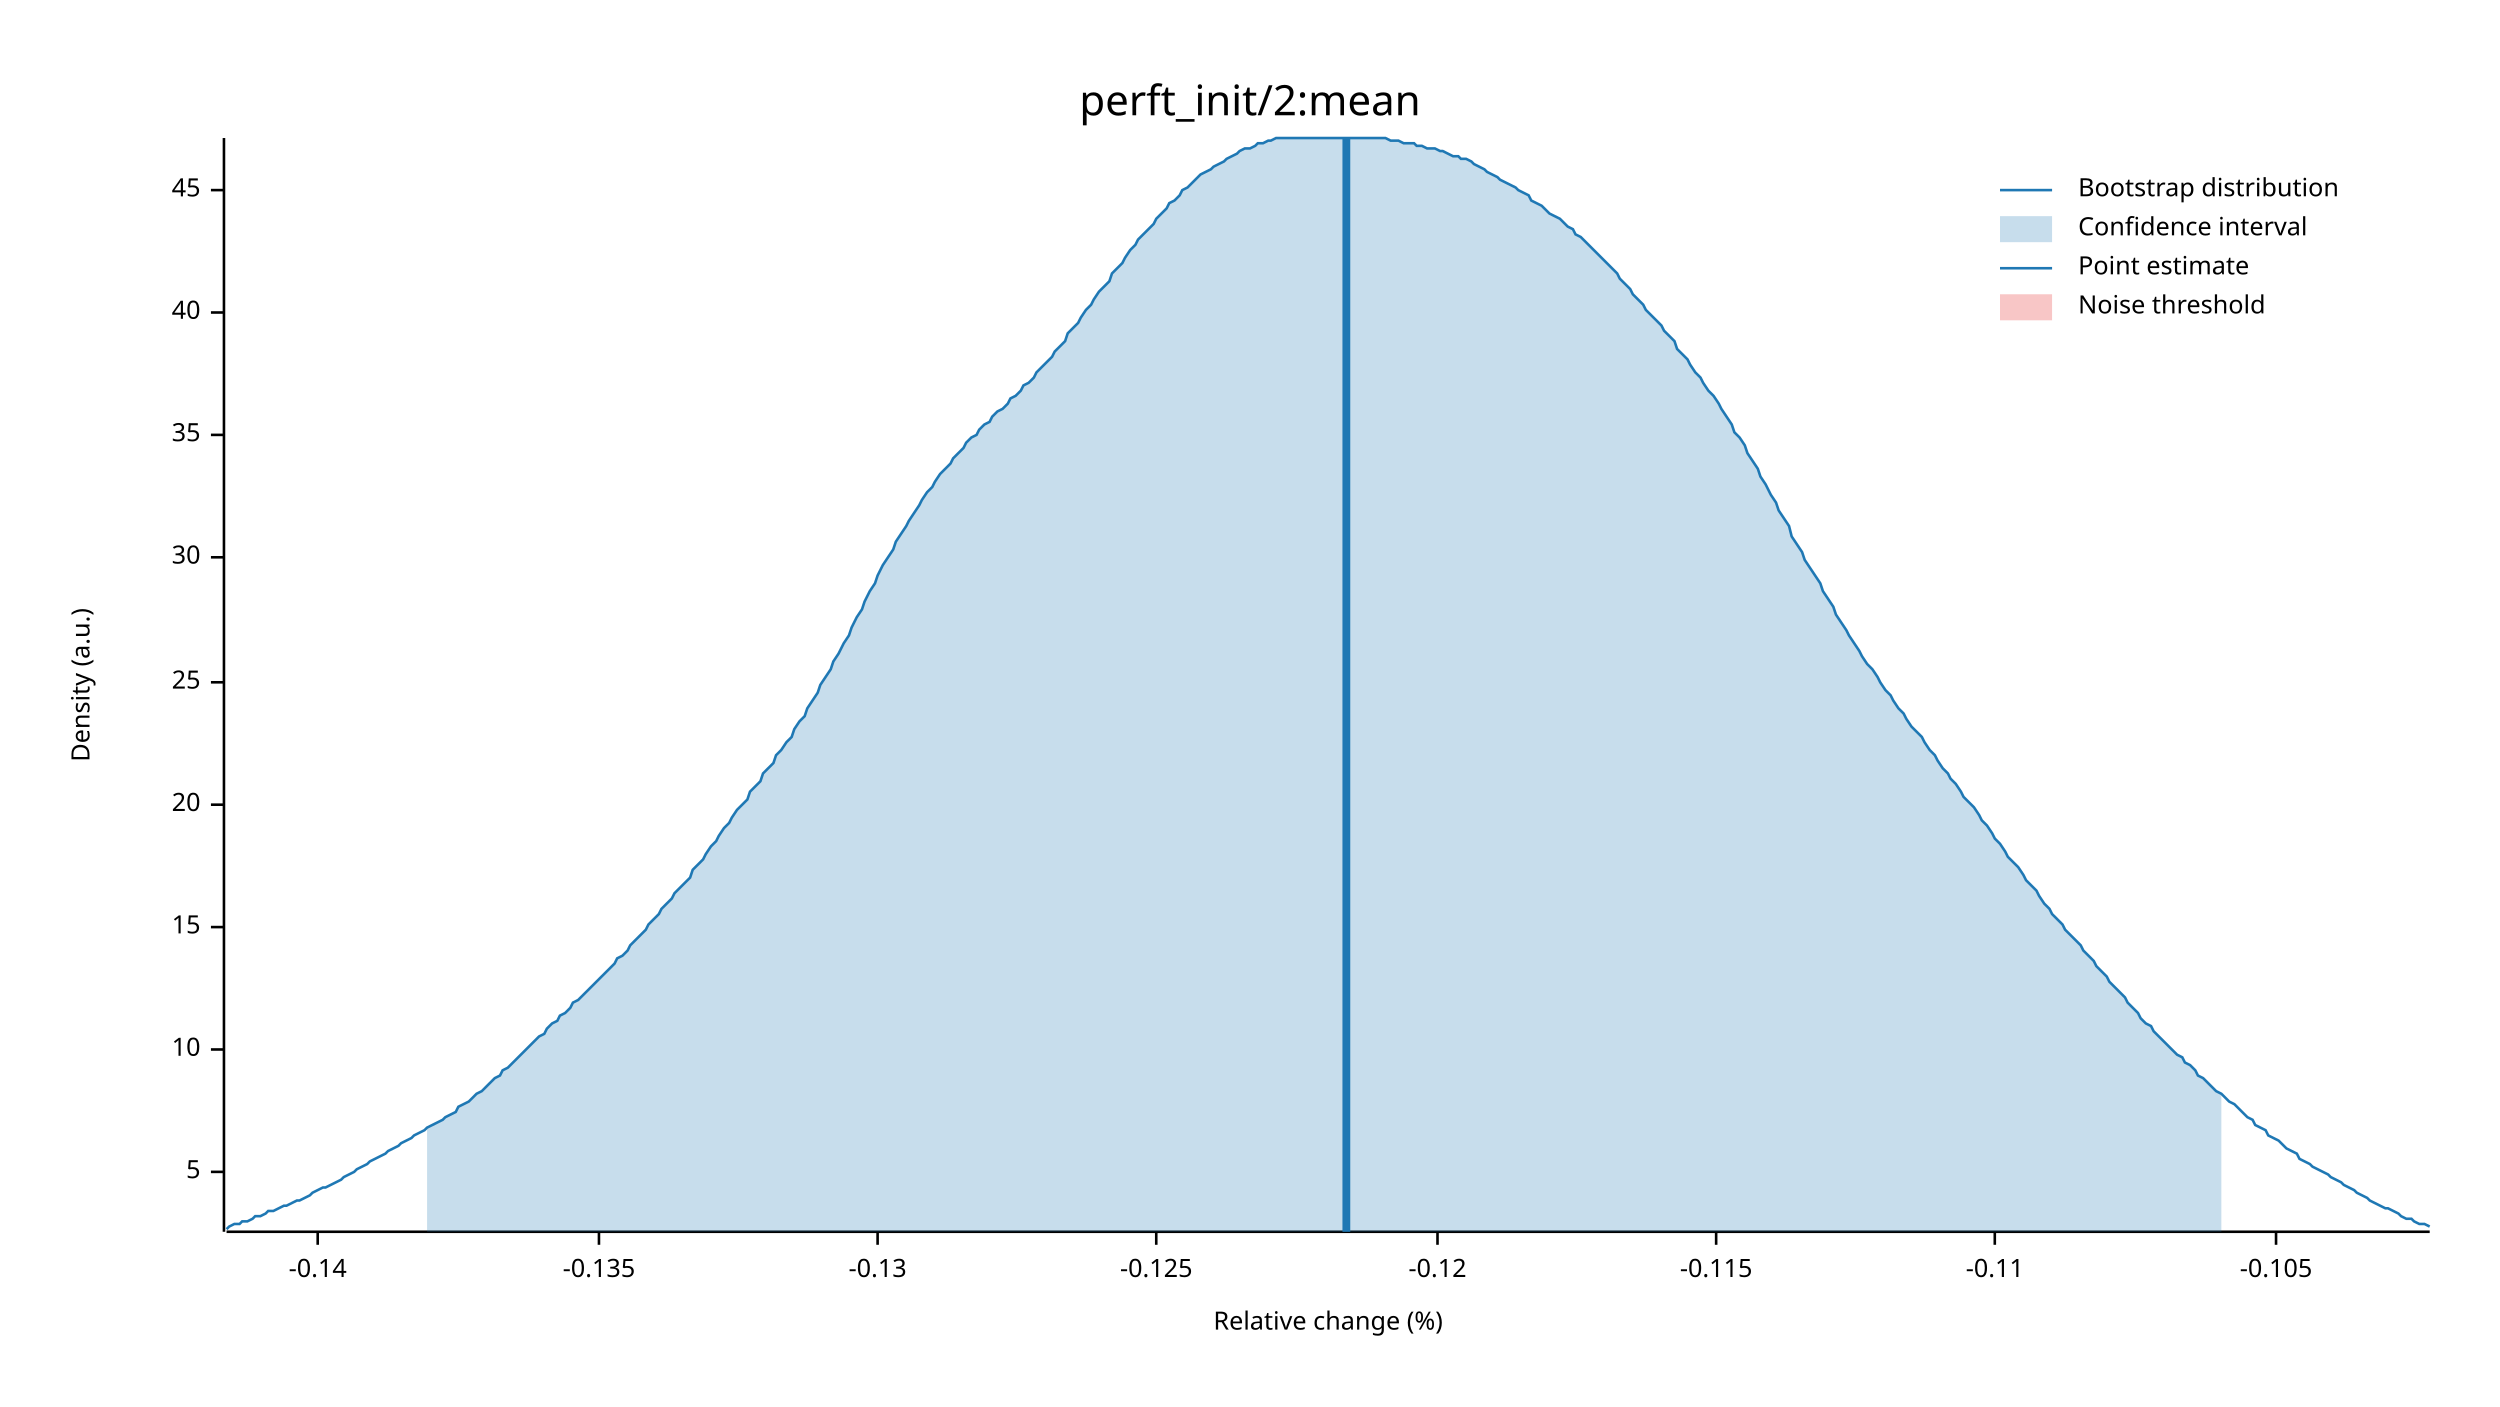
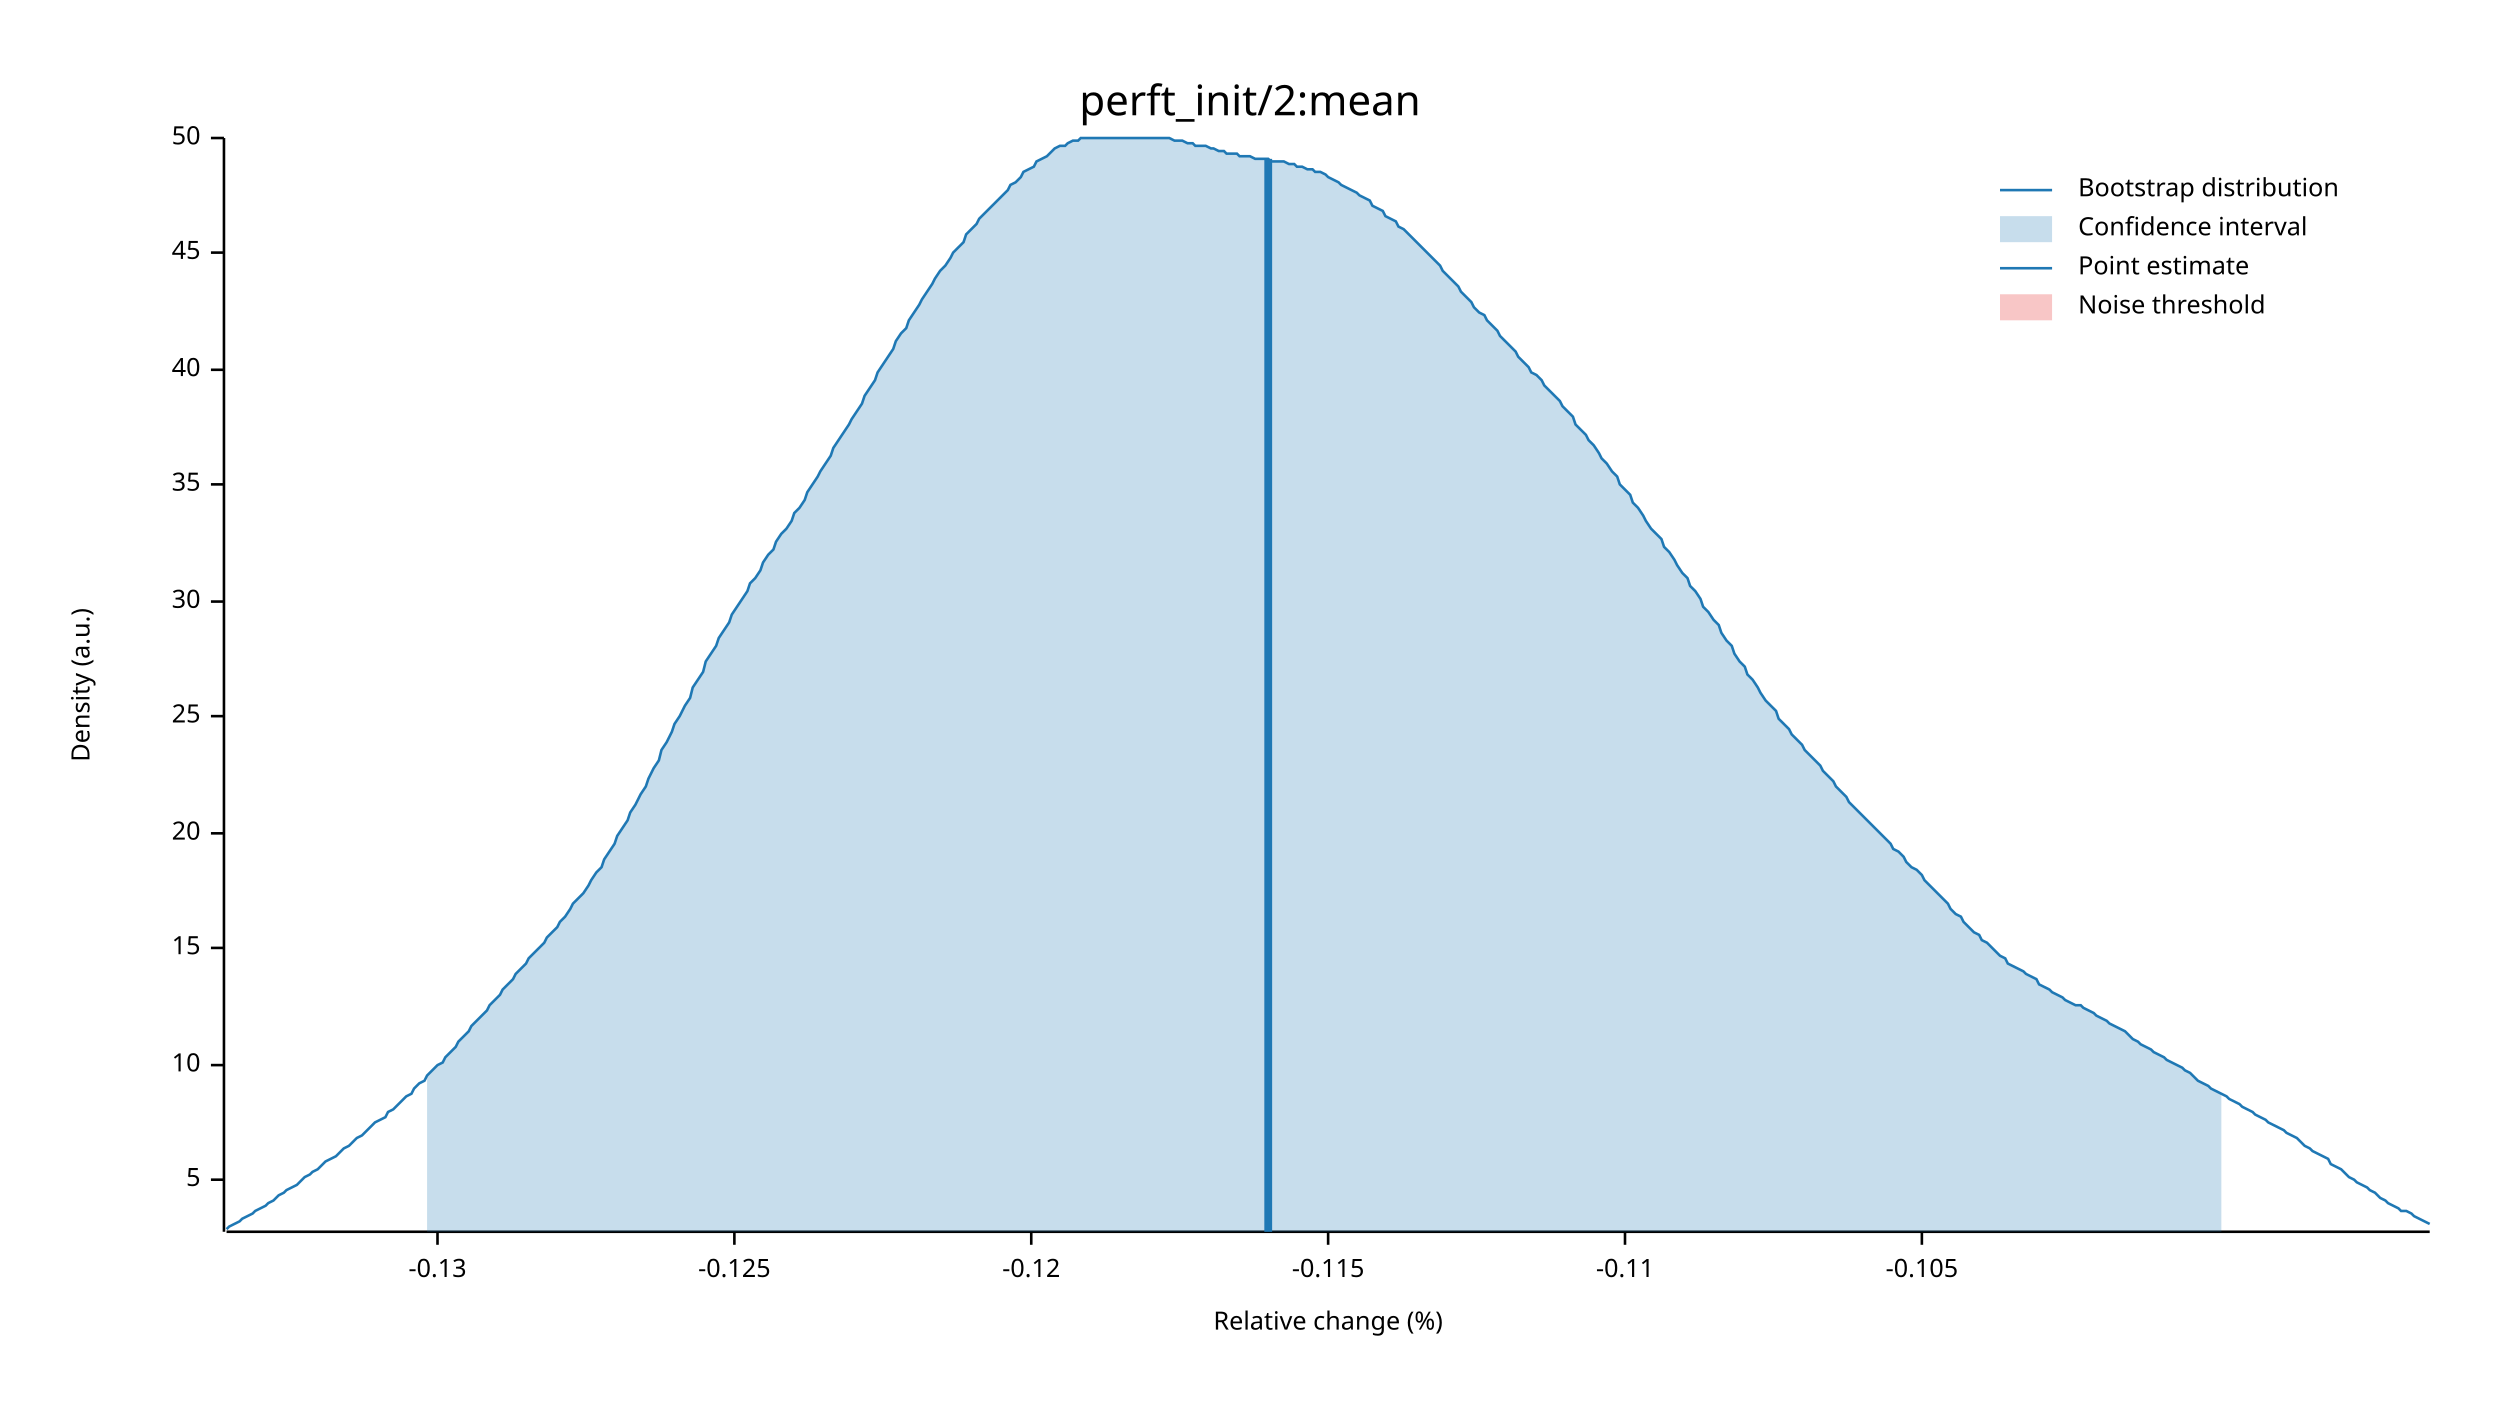
<svg xmlns="http://www.w3.org/2000/svg" width="960" height="540" viewBox="0 0 960 540">
  <text x="480" y="32" dy="0.76em" text-anchor="middle" font-family="sans-serif" font-size="16.129" opacity="1" fill="#000000">
perft_init/2:mean
</text>
  <text x="27" y="263" dy="0.76em" text-anchor="middle" font-family="sans-serif" font-size="9.677" opacity="1" fill="#000000" transform="rotate(270, 27, 263)">
Density (a.u.)
</text>
  <text x="510" y="513" dy="-0.5ex" text-anchor="middle" font-family="sans-serif" font-size="9.677" opacity="1" fill="#000000">
Relative change (%)
</text>
  <polyline fill="none" opacity="1" stroke="#000000" stroke-width="1" points="86,53 86,473 " />
-   <text x="77" y="450" dy="0.5ex" text-anchor="end" font-family="sans-serif" font-size="9.677" opacity="1" fill="#000000">
+   <text x="77" y="453" dy="0.5ex" text-anchor="end" font-family="sans-serif" font-size="9.677" opacity="1" fill="#000000">
5
</text>
-   <polyline fill="none" opacity="1" stroke="#000000" stroke-width="1" points="81,450 86,450 " />
-   <text x="77" y="403" dy="0.5ex" text-anchor="end" font-family="sans-serif" font-size="9.677" opacity="1" fill="#000000">
+   <polyline fill="none" opacity="1" stroke="#000000" stroke-width="1" points="81,453 86,453 " />
+   <text x="77" y="409" dy="0.5ex" text-anchor="end" font-family="sans-serif" font-size="9.677" opacity="1" fill="#000000">
10
</text>
-   <polyline fill="none" opacity="1" stroke="#000000" stroke-width="1" points="81,403 86,403 " />
-   <text x="77" y="356" dy="0.5ex" text-anchor="end" font-family="sans-serif" font-size="9.677" opacity="1" fill="#000000">
+   <polyline fill="none" opacity="1" stroke="#000000" stroke-width="1" points="81,409 86,409 " />
+   <text x="77" y="364" dy="0.5ex" text-anchor="end" font-family="sans-serif" font-size="9.677" opacity="1" fill="#000000">
15
</text>
-   <polyline fill="none" opacity="1" stroke="#000000" stroke-width="1" points="81,356 86,356 " />
-   <text x="77" y="309" dy="0.5ex" text-anchor="end" font-family="sans-serif" font-size="9.677" opacity="1" fill="#000000">
+   <polyline fill="none" opacity="1" stroke="#000000" stroke-width="1" points="81,364 86,364 " />
+   <text x="77" y="320" dy="0.5ex" text-anchor="end" font-family="sans-serif" font-size="9.677" opacity="1" fill="#000000">
20
</text>
-   <polyline fill="none" opacity="1" stroke="#000000" stroke-width="1" points="81,309 86,309 " />
-   <text x="77" y="262" dy="0.5ex" text-anchor="end" font-family="sans-serif" font-size="9.677" opacity="1" fill="#000000">
+   <polyline fill="none" opacity="1" stroke="#000000" stroke-width="1" points="81,320 86,320 " />
+   <text x="77" y="275" dy="0.5ex" text-anchor="end" font-family="sans-serif" font-size="9.677" opacity="1" fill="#000000">
25
</text>
-   <polyline fill="none" opacity="1" stroke="#000000" stroke-width="1" points="81,262 86,262 " />
-   <text x="77" y="214" dy="0.5ex" text-anchor="end" font-family="sans-serif" font-size="9.677" opacity="1" fill="#000000">
+   <polyline fill="none" opacity="1" stroke="#000000" stroke-width="1" points="81,275 86,275 " />
+   <text x="77" y="231" dy="0.5ex" text-anchor="end" font-family="sans-serif" font-size="9.677" opacity="1" fill="#000000">
30
</text>
-   <polyline fill="none" opacity="1" stroke="#000000" stroke-width="1" points="81,214 86,214 " />
-   <text x="77" y="167" dy="0.5ex" text-anchor="end" font-family="sans-serif" font-size="9.677" opacity="1" fill="#000000">
+   <polyline fill="none" opacity="1" stroke="#000000" stroke-width="1" points="81,231 86,231 " />
+   <text x="77" y="186" dy="0.5ex" text-anchor="end" font-family="sans-serif" font-size="9.677" opacity="1" fill="#000000">
35
</text>
-   <polyline fill="none" opacity="1" stroke="#000000" stroke-width="1" points="81,167 86,167 " />
-   <text x="77" y="120" dy="0.5ex" text-anchor="end" font-family="sans-serif" font-size="9.677" opacity="1" fill="#000000">
+   <polyline fill="none" opacity="1" stroke="#000000" stroke-width="1" points="81,186 86,186 " />
+   <text x="77" y="142" dy="0.5ex" text-anchor="end" font-family="sans-serif" font-size="9.677" opacity="1" fill="#000000">
40
</text>
-   <polyline fill="none" opacity="1" stroke="#000000" stroke-width="1" points="81,120 86,120 " />
-   <text x="77" y="73" dy="0.5ex" text-anchor="end" font-family="sans-serif" font-size="9.677" opacity="1" fill="#000000">
+   <polyline fill="none" opacity="1" stroke="#000000" stroke-width="1" points="81,142 86,142 " />
+   <text x="77" y="97" dy="0.5ex" text-anchor="end" font-family="sans-serif" font-size="9.677" opacity="1" fill="#000000">
45
</text>
-   <polyline fill="none" opacity="1" stroke="#000000" stroke-width="1" points="81,73 86,73 " />
+   <polyline fill="none" opacity="1" stroke="#000000" stroke-width="1" points="81,97 86,97 " />
+   <text x="77" y="53" dy="0.5ex" text-anchor="end" font-family="sans-serif" font-size="9.677" opacity="1" fill="#000000">
+ 50
+ </text>
+   <polyline fill="none" opacity="1" stroke="#000000" stroke-width="1" points="81,53 86,53 " />
  <polyline fill="none" opacity="1" stroke="#000000" stroke-width="1" points="87,473 933,473 " />
-   <text x="122" y="483" dy="0.76em" text-anchor="middle" font-family="sans-serif" font-size="9.677" opacity="1" fill="#000000">
- -0.14
- </text>
-   <polyline fill="none" opacity="1" stroke="#000000" stroke-width="1" points="122,473 122,478 " />
-   <text x="230" y="483" dy="0.76em" text-anchor="middle" font-family="sans-serif" font-size="9.677" opacity="1" fill="#000000">
- -0.135
- </text>
-   <polyline fill="none" opacity="1" stroke="#000000" stroke-width="1" points="230,473 230,478 " />
-   <text x="337" y="483" dy="0.76em" text-anchor="middle" font-family="sans-serif" font-size="9.677" opacity="1" fill="#000000">
+   <text x="168" y="483" dy="0.76em" text-anchor="middle" font-family="sans-serif" font-size="9.677" opacity="1" fill="#000000">
-0.13
</text>
-   <polyline fill="none" opacity="1" stroke="#000000" stroke-width="1" points="337,473 337,478 " />
-   <text x="444" y="483" dy="0.76em" text-anchor="middle" font-family="sans-serif" font-size="9.677" opacity="1" fill="#000000">
+   <polyline fill="none" opacity="1" stroke="#000000" stroke-width="1" points="168,473 168,478 " />
+   <text x="282" y="483" dy="0.76em" text-anchor="middle" font-family="sans-serif" font-size="9.677" opacity="1" fill="#000000">
-0.125
</text>
-   <polyline fill="none" opacity="1" stroke="#000000" stroke-width="1" points="444,473 444,478 " />
-   <text x="552" y="483" dy="0.76em" text-anchor="middle" font-family="sans-serif" font-size="9.677" opacity="1" fill="#000000">
+   <polyline fill="none" opacity="1" stroke="#000000" stroke-width="1" points="282,473 282,478 " />
+   <text x="396" y="483" dy="0.76em" text-anchor="middle" font-family="sans-serif" font-size="9.677" opacity="1" fill="#000000">
-0.12
</text>
-   <polyline fill="none" opacity="1" stroke="#000000" stroke-width="1" points="552,473 552,478 " />
-   <text x="659" y="483" dy="0.76em" text-anchor="middle" font-family="sans-serif" font-size="9.677" opacity="1" fill="#000000">
+   <polyline fill="none" opacity="1" stroke="#000000" stroke-width="1" points="396,473 396,478 " />
+   <text x="510" y="483" dy="0.76em" text-anchor="middle" font-family="sans-serif" font-size="9.677" opacity="1" fill="#000000">
-0.115
</text>
-   <polyline fill="none" opacity="1" stroke="#000000" stroke-width="1" points="659,473 659,478 " />
-   <text x="766" y="483" dy="0.76em" text-anchor="middle" font-family="sans-serif" font-size="9.677" opacity="1" fill="#000000">
+   <polyline fill="none" opacity="1" stroke="#000000" stroke-width="1" points="510,473 510,478 " />
+   <text x="624" y="483" dy="0.76em" text-anchor="middle" font-family="sans-serif" font-size="9.677" opacity="1" fill="#000000">
-0.11
</text>
-   <polyline fill="none" opacity="1" stroke="#000000" stroke-width="1" points="766,473 766,478 " />
-   <text x="874" y="483" dy="0.76em" text-anchor="middle" font-family="sans-serif" font-size="9.677" opacity="1" fill="#000000">
+   <polyline fill="none" opacity="1" stroke="#000000" stroke-width="1" points="624,473 624,478 " />
+   <text x="738" y="483" dy="0.76em" text-anchor="middle" font-family="sans-serif" font-size="9.677" opacity="1" fill="#000000">
-0.105
</text>
-   <polyline fill="none" opacity="1" stroke="#000000" stroke-width="1" points="874,473 874,478 " />
-   <polyline fill="none" opacity="1" stroke="#1F78B4" stroke-width="1" points="87,472 88,471 90,470 92,470 93,469 95,469 97,468 98,467 100,467 102,466 103,465 105,465 107,464 109,463 110,463 112,462 114,461 115,461 117,460 119,459 120,458 122,457 124,456 125,456 127,455 129,454 131,453 132,452 134,451 136,450 137,449 139,448 141,447 142,446 144,445 146,444 148,443 149,442 151,441 153,440 154,439 156,438 158,437 159,436 161,435 163,434 164,433 166,432 168,431 170,430 171,429 173,428 175,427 176,425 178,424 180,423 181,422 183,420 185,419 187,417 188,416 190,414 192,413 193,411 195,410 197,408 198,407 200,405 202,403 203,402 205,400 207,398 209,397 210,395 212,393 214,392 215,390 217,389 219,387 220,385 222,384 224,382 226,380 227,379 229,377 231,375 232,374 234,372 236,370 237,368 239,367 241,365 242,363 244,361 246,359 248,357 249,355 251,353 253,351 254,349 256,347 258,345 259,343 261,341 263,339 265,337 266,334 268,332 270,330 271,328 273,325 275,323 276,321 278,318 280,316 281,314 283,311 285,309 287,307 288,304 290,302 292,300 293,297 295,295 297,293 298,290 300,288 302,285 304,283 305,280 307,277 309,275 310,272 312,269 314,266 315,263 317,260 319,257 320,254 322,251 324,247 326,244 327,241 329,237 331,234 332,231 334,227 336,224 337,221 339,217 341,214 343,211 344,208 346,205 348,202 349,200 351,197 353,194 354,192 356,189 358,187 359,185 361,182 363,180 365,178 366,176 368,174 370,172 371,170 373,168 375,167 376,165 378,163 380,162 381,160 383,158 385,157 387,155 388,153 390,152 392,150 393,148 395,147 397,145 398,143 400,141 402,139 404,137 405,135 407,133 409,131 410,128 412,126 414,124 415,122 417,119 419,117 420,115 422,112 424,110 426,108 427,105 429,103 431,101 432,99 434,96 436,94 437,92 439,90 441,88 443,86 444,84 446,82 448,80 449,78 451,77 453,75 454,73 456,72 458,70 459,69 461,67 463,66 465,65 466,64 468,63 470,62 471,61 473,60 475,59 476,58 478,57 480,57 482,56 483,55 485,55 487,54 488,54 490,53 492,53 493,53 495,53 497,53 498,53 500,53 502,53 504,53 505,53 507,53 509,53 510,53 512,53 514,53 515,53 517,53 519,53 521,53 522,53 524,53 526,53 527,53 529,53 531,53 532,53 534,54 536,54 537,54 539,55 541,55 543,55 544,56 546,56 548,57 549,57 551,57 553,58 554,58 556,59 558,60 560,60 561,61 563,61 565,62 566,63 568,64 570,65 571,66 573,67 575,68 576,69 578,70 580,71 582,72 583,73 585,74 587,75 588,77 590,78 592,79 593,80 595,82 597,83 599,84 600,85 602,87 604,88 605,90 607,91 609,93 610,94 612,96 614,98 615,99 617,101 619,103 621,105 622,107 624,109 626,111 627,113 629,115 631,117 632,119 634,121 636,123 638,125 639,127 641,129 643,131 644,134 646,136 648,138 649,140 651,143 653,145 654,147 656,150 658,152 660,155 661,157 663,160 665,163 666,166 668,168 670,171 671,174 673,177 675,180 676,183 678,186 680,190 682,193 683,196 685,199 687,202 688,206 690,209 692,212 693,215 695,218 697,221 699,224 700,227 702,230 704,233 705,236 707,239 709,242 710,244 712,247 714,250 715,252 717,255 719,257 721,260 722,262 724,265 726,267 727,269 729,272 731,274 732,276 734,279 736,281 738,283 739,285 741,288 743,290 744,292 746,295 748,297 749,299 751,301 753,304 754,306 756,308 758,310 760,313 761,315 763,317 765,320 766,322 768,324 770,327 771,329 773,331 775,333 777,336 778,338 780,340 782,342 783,344 785,347 787,349 788,351 790,353 792,355 793,357 795,359 797,361 799,363 800,365 802,367 804,369 805,371 807,373 809,375 810,377 812,379 814,381 816,383 817,385 819,387 821,389 822,391 824,393 826,394 827,396 829,398 831,400 832,401 834,403 836,405 838,406 839,408 841,409 843,411 844,413 846,414 848,416 849,417 851,419 853,420 855,422 856,423 858,424 860,426 861,427 863,429 865,430 866,432 868,433 870,434 871,436 873,437 875,438 877,440 878,441 880,442 882,443 883,445 885,446 887,447 888,448 890,449 892,450 894,451 895,452 897,453 899,454 900,455 902,456 904,457 905,458 907,459 909,460 910,461 912,462 914,463 916,464 917,464 919,465 921,466 922,467 924,468 926,468 927,469 929,470 931,470 933,471 " />
-   <polygon opacity="0.25" fill="#1F78B4" points="164,433 166,432 168,431 170,430 171,429 173,428 175,427 176,425 178,424 180,423 181,422 183,420 185,419 187,417 188,416 190,414 192,413 193,411 195,410 197,408 198,407 200,405 202,403 203,402 205,400 207,398 209,397 210,395 212,393 214,392 215,390 217,389 219,387 220,385 222,384 224,382 226,380 227,379 229,377 231,375 232,374 234,372 236,370 237,368 239,367 241,365 242,363 244,361 246,359 248,357 249,355 251,353 253,351 254,349 256,347 258,345 259,343 261,341 263,339 265,337 266,334 268,332 270,330 271,328 273,325 275,323 276,321 278,318 280,316 281,314 283,311 285,309 287,307 288,304 290,302 292,300 293,297 295,295 297,293 298,290 300,288 302,285 304,283 305,280 307,277 309,275 310,272 312,269 314,266 315,263 317,260 319,257 320,254 322,251 324,247 326,244 327,241 329,237 331,234 332,231 334,227 336,224 337,221 339,217 341,214 343,211 344,208 346,205 348,202 349,200 351,197 353,194 354,192 356,189 358,187 359,185 361,182 363,180 365,178 366,176 368,174 370,172 371,170 373,168 375,167 376,165 378,163 380,162 381,160 383,158 385,157 387,155 388,153 390,152 392,150 393,148 395,147 397,145 398,143 400,141 402,139 404,137 405,135 407,133 409,131 410,128 412,126 414,124 415,122 417,119 419,117 420,115 422,112 424,110 426,108 427,105 429,103 431,101 432,99 434,96 436,94 437,92 439,90 441,88 443,86 444,84 446,82 448,80 449,78 451,77 453,75 454,73 456,72 458,70 459,69 461,67 463,66 465,65 466,64 468,63 470,62 471,61 473,60 475,59 476,58 478,57 480,57 482,56 483,55 485,55 487,54 488,54 490,53 492,53 493,53 495,53 497,53 498,53 500,53 502,53 504,53 505,53 507,53 509,53 510,53 512,53 514,53 515,53 517,53 519,53 521,53 522,53 524,53 526,53 527,53 529,53 531,53 532,53 534,54 536,54 537,54 539,55 541,55 543,55 544,56 546,56 548,57 549,57 551,57 553,58 554,58 556,59 558,60 560,60 561,61 563,61 565,62 566,63 568,64 570,65 571,66 573,67 575,68 576,69 578,70 580,71 582,72 583,73 585,74 587,75 588,77 590,78 592,79 593,80 595,82 597,83 599,84 600,85 602,87 604,88 605,90 607,91 609,93 610,94 612,96 614,98 615,99 617,101 619,103 621,105 622,107 624,109 626,111 627,113 629,115 631,117 632,119 634,121 636,123 638,125 639,127 641,129 643,131 644,134 646,136 648,138 649,140 651,143 653,145 654,147 656,150 658,152 660,155 661,157 663,160 665,163 666,166 668,168 670,171 671,174 673,177 675,180 676,183 678,186 680,190 682,193 683,196 685,199 687,202 688,206 690,209 692,212 693,215 695,218 697,221 699,224 700,227 702,230 704,233 705,236 707,239 709,242 710,244 712,247 714,250 715,252 717,255 719,257 721,260 722,262 724,265 726,267 727,269 729,272 731,274 732,276 734,279 736,281 738,283 739,285 741,288 743,290 744,292 746,295 748,297 749,299 751,301 753,304 754,306 756,308 758,310 760,313 761,315 763,317 765,320 766,322 768,324 770,327 771,329 773,331 775,333 777,336 778,338 780,340 782,342 783,344 785,347 787,349 788,351 790,353 792,355 793,357 795,359 797,361 799,363 800,365 802,367 804,369 805,371 807,373 809,375 810,377 812,379 814,381 816,383 817,385 819,387 821,389 822,391 824,393 826,394 827,396 829,398 831,400 832,401 834,403 836,405 838,406 839,408 841,409 843,411 844,413 846,414 848,416 849,417 851,419 853,420 853,473 164,473 " />
-   <polyline fill="none" opacity="1" stroke="#1F78B4" stroke-width="3" points="517,473 517,53 " />
+   <polyline fill="none" opacity="1" stroke="#000000" stroke-width="1" points="738,473 738,478 " />
+   <polyline fill="none" opacity="1" stroke="#1F78B4" stroke-width="1" points="87,472 88,471 90,470 92,469 93,468 95,467 97,466 98,465 100,464 102,463 103,462 105,461 107,459 109,458 110,457 112,456 114,455 115,454 117,452 119,451 120,450 122,449 124,447 125,446 127,445 129,444 131,442 132,441 134,440 136,438 137,437 139,436 141,434 142,433 144,431 146,430 148,429 149,427 151,426 153,424 154,423 156,421 158,420 159,418 161,416 163,415 164,413 166,411 168,409 170,408 171,406 173,404 175,402 176,400 178,398 180,396 181,394 183,392 185,390 187,388 188,386 190,384 192,382 193,380 195,378 197,376 198,374 200,372 202,370 203,368 205,366 207,364 209,362 210,360 212,358 214,356 215,354 217,352 219,349 220,347 222,345 224,343 226,340 227,338 229,335 231,333 232,330 234,327 236,324 237,321 239,318 241,315 242,312 244,309 246,305 248,302 249,299 251,295 253,292 254,288 256,285 258,281 259,278 261,275 263,271 265,268 266,264 268,261 270,258 271,254 273,251 275,248 276,245 278,242 280,239 281,236 283,233 285,230 287,227 288,224 290,222 292,219 293,216 295,213 297,211 298,208 300,205 302,203 304,200 305,197 307,195 309,192 310,189 312,186 314,183 315,181 317,178 319,175 320,172 322,169 324,166 326,163 327,161 329,158 331,155 332,152 334,149 336,146 337,143 339,140 341,137 343,134 344,131 346,128 348,126 349,123 351,120 353,117 354,115 356,112 358,109 359,107 361,104 363,102 365,99 366,97 368,95 370,93 371,90 373,88 375,86 376,84 378,82 380,80 381,79 383,77 385,75 387,73 388,71 390,70 392,68 393,66 395,65 397,64 398,62 400,61 402,60 404,58 405,57 407,56 409,56 410,55 412,54 414,54 415,53 417,53 419,53 420,53 422,53 424,53 426,53 427,53 429,53 431,53 432,53 434,53 436,53 437,53 439,53 441,53 443,53 444,53 446,53 448,53 449,53 451,54 453,54 454,54 456,55 458,55 459,56 461,56 463,56 465,57 466,57 468,58 470,58 471,59 473,59 475,59 476,60 478,60 480,60 482,61 483,61 485,61 487,61 488,62 490,62 492,62 493,62 495,63 497,63 498,64 500,64 502,65 504,65 505,66 507,66 509,67 510,68 512,69 514,70 515,71 517,72 519,73 521,74 522,75 524,76 526,77 527,79 529,80 531,81 532,83 534,84 536,85 537,87 539,88 541,90 543,92 544,93 546,95 548,97 549,98 551,100 553,102 554,104 556,106 558,108 560,110 561,112 563,114 565,116 566,118 568,120 570,121 571,123 573,125 575,127 576,129 578,131 580,133 582,135 583,137 585,139 587,141 588,143 590,144 592,146 593,148 595,150 597,152 599,154 600,156 602,158 604,160 605,163 607,165 609,167 610,169 612,171 614,174 615,176 617,178 619,181 621,183 622,186 624,188 626,190 627,193 629,195 631,198 632,200 634,203 636,205 638,207 639,210 641,212 643,215 644,217 646,220 648,222 649,225 651,227 653,230 654,233 656,235 658,238 660,240 661,243 663,246 665,248 666,251 668,254 670,256 671,259 673,261 675,264 676,266 678,269 680,271 682,273 683,276 685,278 687,280 688,282 690,284 692,286 693,288 695,290 697,292 699,294 700,296 702,298 704,300 705,302 707,304 709,306 710,308 712,310 714,312 715,313 717,315 719,317 721,319 722,320 724,322 726,324 727,326 729,327 731,329 732,331 734,333 736,334 738,336 739,338 741,340 743,342 744,343 746,345 748,347 749,349 751,351 753,352 754,354 756,356 758,358 760,359 761,361 763,362 765,364 766,365 768,367 770,368 771,370 773,371 775,372 777,373 778,374 780,375 782,376 783,378 785,379 787,380 788,381 790,382 792,383 793,384 795,385 797,386 799,386 800,387 802,388 804,389 805,390 807,391 809,392 810,393 812,394 814,395 816,396 817,397 819,399 821,400 822,401 824,402 826,403 827,404 829,405 831,406 832,407 834,408 836,409 838,410 839,411 841,412 843,414 844,415 846,416 848,417 849,418 851,419 853,420 855,421 856,422 858,423 860,424 861,425 863,426 865,427 866,428 868,429 870,430 871,431 873,432 875,433 877,434 878,435 880,436 882,437 883,438 885,440 887,441 888,442 890,443 892,444 894,445 895,447 897,448 899,449 900,450 902,452 904,453 905,454 907,455 909,456 910,457 912,458 914,460 916,461 917,462 919,463 921,464 922,465 924,465 926,466 927,467 929,468 931,469 933,470 " />
+   <polygon opacity="0.25" fill="#1F78B4" points="164,413 166,411 168,409 170,408 171,406 173,404 175,402 176,400 178,398 180,396 181,394 183,392 185,390 187,388 188,386 190,384 192,382 193,380 195,378 197,376 198,374 200,372 202,370 203,368 205,366 207,364 209,362 210,360 212,358 214,356 215,354 217,352 219,349 220,347 222,345 224,343 226,340 227,338 229,335 231,333 232,330 234,327 236,324 237,321 239,318 241,315 242,312 244,309 246,305 248,302 249,299 251,295 253,292 254,288 256,285 258,281 259,278 261,275 263,271 265,268 266,264 268,261 270,258 271,254 273,251 275,248 276,245 278,242 280,239 281,236 283,233 285,230 287,227 288,224 290,222 292,219 293,216 295,213 297,211 298,208 300,205 302,203 304,200 305,197 307,195 309,192 310,189 312,186 314,183 315,181 317,178 319,175 320,172 322,169 324,166 326,163 327,161 329,158 331,155 332,152 334,149 336,146 337,143 339,140 341,137 343,134 344,131 346,128 348,126 349,123 351,120 353,117 354,115 356,112 358,109 359,107 361,104 363,102 365,99 366,97 368,95 370,93 371,90 373,88 375,86 376,84 378,82 380,80 381,79 383,77 385,75 387,73 388,71 390,70 392,68 393,66 395,65 397,64 398,62 400,61 402,60 404,58 405,57 407,56 409,56 410,55 412,54 414,54 415,53 417,53 419,53 420,53 422,53 424,53 426,53 427,53 429,53 431,53 432,53 434,53 436,53 437,53 439,53 441,53 443,53 444,53 446,53 448,53 449,53 451,54 453,54 454,54 456,55 458,55 459,56 461,56 463,56 465,57 466,57 468,58 470,58 471,59 473,59 475,59 476,60 478,60 480,60 482,61 483,61 485,61 487,61 488,62 490,62 492,62 493,62 495,63 497,63 498,64 500,64 502,65 504,65 505,66 507,66 509,67 510,68 512,69 514,70 515,71 517,72 519,73 521,74 522,75 524,76 526,77 527,79 529,80 531,81 532,83 534,84 536,85 537,87 539,88 541,90 543,92 544,93 546,95 548,97 549,98 551,100 553,102 554,104 556,106 558,108 560,110 561,112 563,114 565,116 566,118 568,120 570,121 571,123 573,125 575,127 576,129 578,131 580,133 582,135 583,137 585,139 587,141 588,143 590,144 592,146 593,148 595,150 597,152 599,154 600,156 602,158 604,160 605,163 607,165 609,167 610,169 612,171 614,174 615,176 617,178 619,181 621,183 622,186 624,188 626,190 627,193 629,195 631,198 632,200 634,203 636,205 638,207 639,210 641,212 643,215 644,217 646,220 648,222 649,225 651,227 653,230 654,233 656,235 658,238 660,240 661,243 663,246 665,248 666,251 668,254 670,256 671,259 673,261 675,264 676,266 678,269 680,271 682,273 683,276 685,278 687,280 688,282 690,284 692,286 693,288 695,290 697,292 699,294 700,296 702,298 704,300 705,302 707,304 709,306 710,308 712,310 714,312 715,313 717,315 719,317 721,319 722,320 724,322 726,324 727,326 729,327 731,329 732,331 734,333 736,334 738,336 739,338 741,340 743,342 744,343 746,345 748,347 749,349 751,351 753,352 754,354 756,356 758,358 760,359 761,361 763,362 765,364 766,365 768,367 770,368 771,370 773,371 775,372 777,373 778,374 780,375 782,376 783,378 785,379 787,380 788,381 790,382 792,383 793,384 795,385 797,386 799,386 800,387 802,388 804,389 805,390 807,391 809,392 810,393 812,394 814,395 816,396 817,397 819,399 821,400 822,401 824,402 826,403 827,404 829,405 831,406 832,407 834,408 836,409 838,410 839,411 841,412 843,414 844,415 846,416 848,417 849,418 851,419 853,420 853,473 164,473 " />
+   <polyline fill="none" opacity="1" stroke="#1F78B4" stroke-width="3" points="487,473 487,61 " />
  <rect x="510" y="53" width="0" height="419" opacity="0.1" fill="#E31A1C" stroke="none" />
  <text x="798" y="68" dy="0.76em" text-anchor="start" font-family="sans-serif" font-size="9.677" opacity="1" fill="#000000">
Bootstrap distribution
</text>
  <text x="798" y="83" dy="0.76em" text-anchor="start" font-family="sans-serif" font-size="9.677" opacity="1" fill="#000000">
Confidence interval
</text>
  <text x="798" y="98" dy="0.76em" text-anchor="start" font-family="sans-serif" font-size="9.677" opacity="1" fill="#000000">
Point estimate
</text>
  <text x="798" y="113" dy="0.76em" text-anchor="start" font-family="sans-serif" font-size="9.677" opacity="1" fill="#000000">
Noise threshold
</text>
  <polyline fill="none" opacity="1" stroke="#1F78B4" stroke-width="1" points="768,73 788,73 " />
  <rect x="768" y="83" width="20" height="10" opacity="0.25" fill="#1F78B4" stroke="none" />
  <polyline fill="none" opacity="1" stroke="#1F78B4" stroke-width="1" points="768,103 788,103 " />
  <rect x="768" y="113" width="20" height="10" opacity="0.25" fill="#E31A1C" stroke="none" />
</svg>
